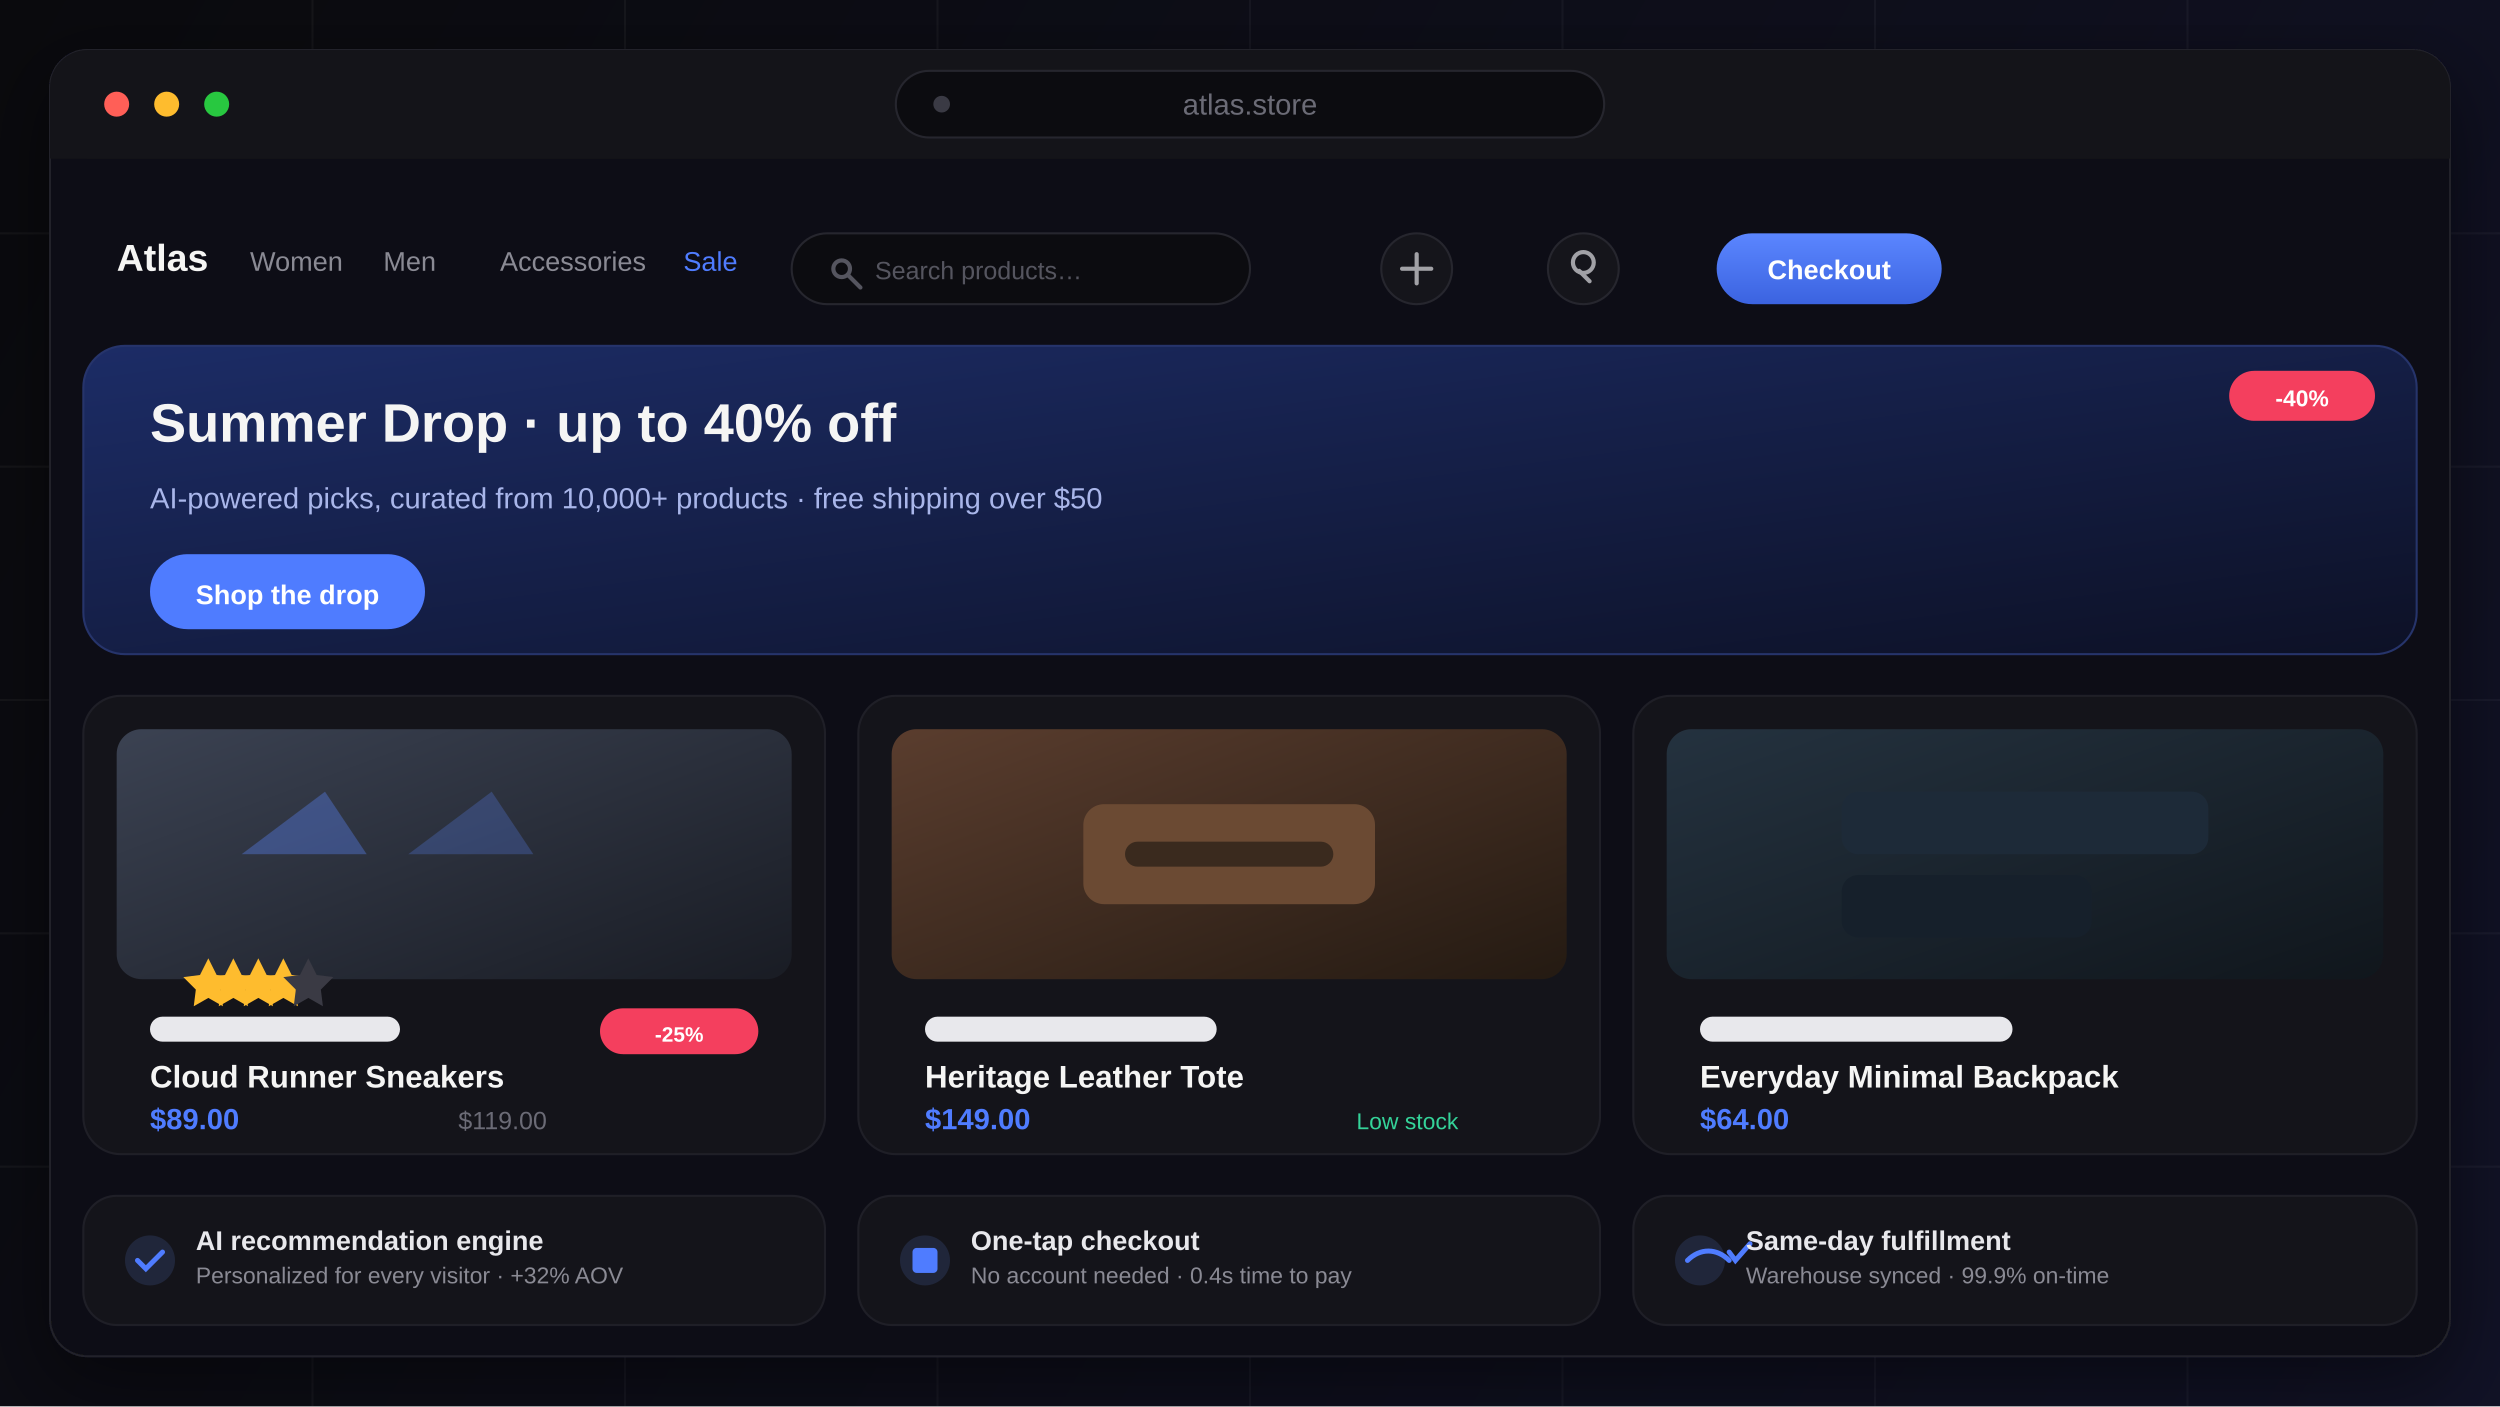
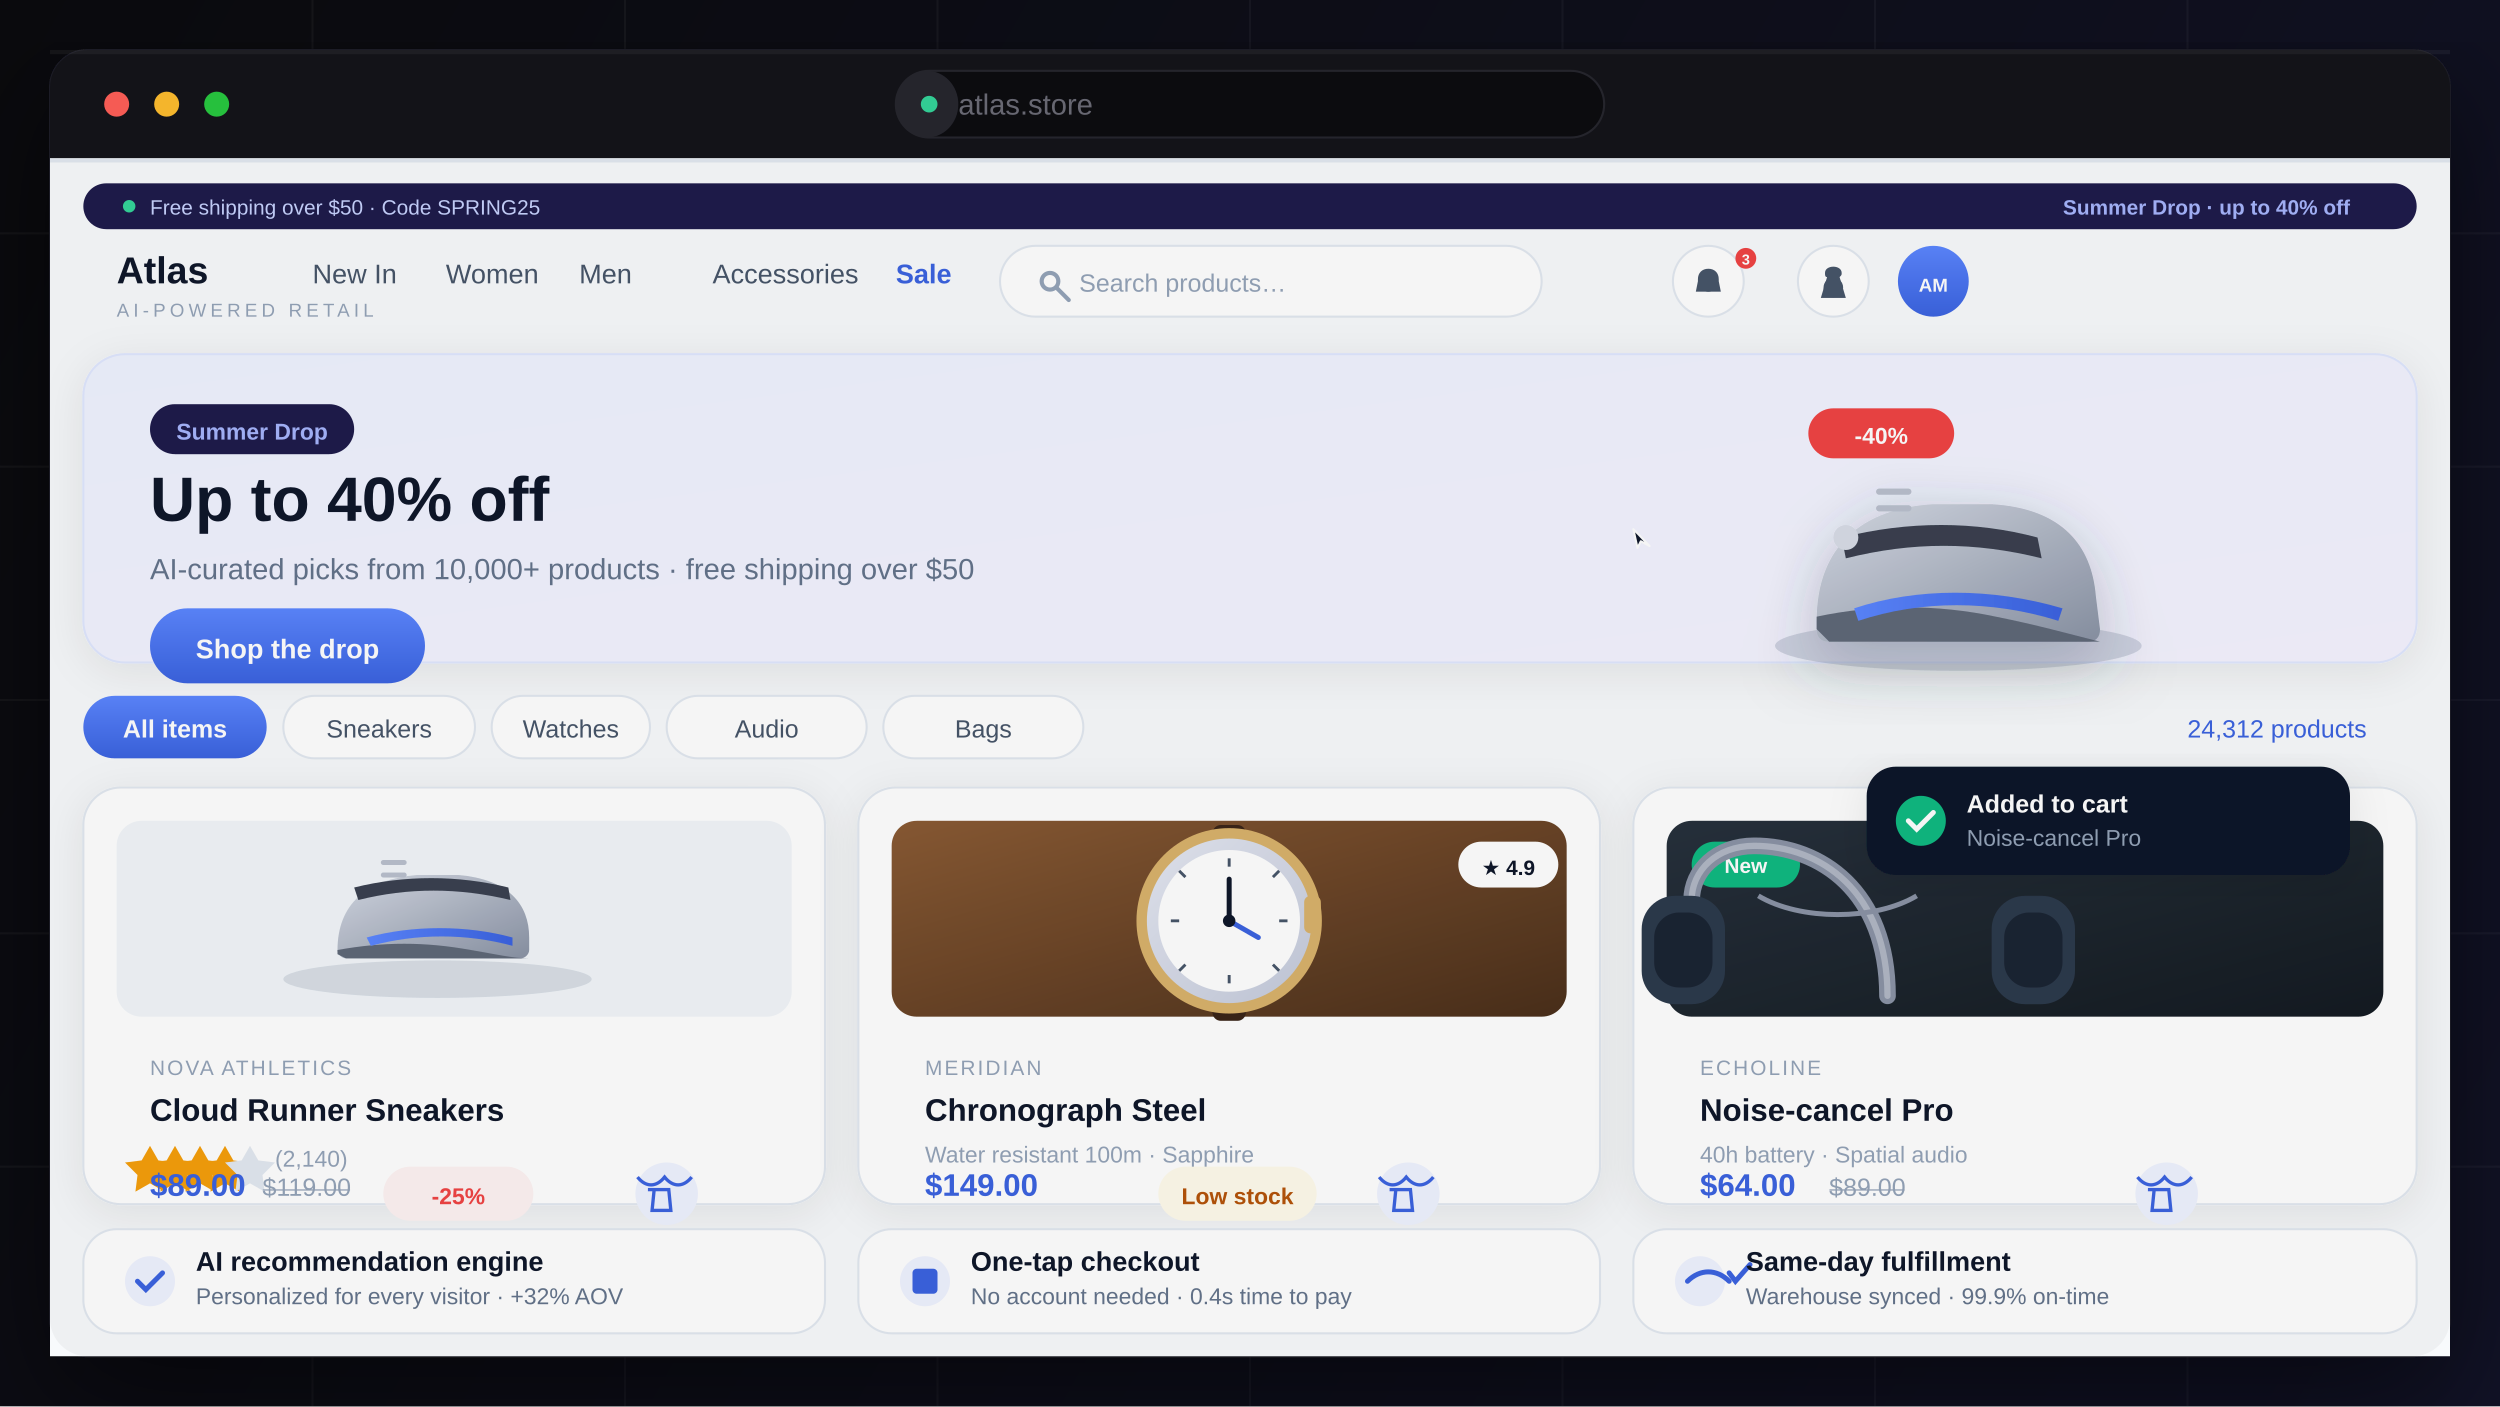
<svg xmlns="http://www.w3.org/2000/svg" width="1200" height="675" viewBox="0 0 1200 675" fill="none">
  <defs>
    <linearGradient id="bg" x1="0" y1="0" x2="1200" y2="675" gradientUnits="userSpaceOnUse">
      <stop stop-color="#0a0a0d" />
      <stop offset="1" stop-color="#111226" />
    </linearGradient>
    <linearGradient id="acc" x1="0" y1="0" x2="0" y2="1">
      <stop stop-color="#5b86ff" />
      <stop offset="1" stop-color="#3b63e0" />
    </linearGradient>
-     <linearGradient id="banner" x1="0" y1="0" x2="1" y2="1">
-       <stop stop-color="#1c2c66" />
-       <stop offset="1" stop-color="#0d1126" />
-     </linearGradient>
-     <linearGradient id="prod1" x1="0" y1="0" x2="1" y2="1">
-       <stop stop-color="#3b4252" />
-       <stop offset="1" stop-color="#191c24" />
-     </linearGradient>
-     <linearGradient id="prod2" x1="0" y1="0" x2="1" y2="1">
-       <stop stop-color="#5a3d2e" />
-       <stop offset="1" stop-color="#241a12" />
+     <linearGradient id="hero" x1="0" y1="0" x2="1" y2="1">
+       <stop stop-color="#eef2ff" />
+       <stop offset="1" stop-color="#f5f3ff" />
+     </linearGradient>
+     <linearGradient id="sneak1" x1="0" y1="0" x2="1" y2="1">
+       <stop stop-color="#d7dce6" />
+       <stop offset="1" stop-color="#8a93a5" />
+     </linearGradient>
+     <linearGradient id="sneak2" x1="0" y1="0" x2="1" y2="0">
+       <stop stop-color="#5b86ff" />
+       <stop offset="1" stop-color="#3b63e0" />
+     </linearGradient>
+     <linearGradient id="watchb" x1="0" y1="0" x2="1" y2="1">
+       <stop stop-color="#8a5a34" />
+       <stop offset="1" stop-color="#4a2f1a" />
+     </linearGradient>
+     <linearGradient id="watchf" x1="0" y1="0" x2="1" y2="1">
+       <stop stop-color="#e6e9f2" />
+       <stop offset="1" stop-color="#c3c9db" />
    </linearGradient>
    <linearGradient id="prod3" x1="0" y1="0" x2="1" y2="1">
-       <stop stop-color="#24323f" />
-       <stop offset="1" stop-color="#10161c" />
-     </linearGradient>
-     <filter id="sh" x="-20%" y="-20%" width="140%" height="140%">
-       <feDropShadow dx="0" dy="12" stdDeviation="20" flood-color="#000000" flood-opacity="0.5" />
+       <stop stop-color="#26313c" />
+       <stop offset="1" stop-color="#141a21" />
+     </linearGradient>
+     <filter id="sh" x="-30%" y="-30%" width="160%" height="160%">
+       <feDropShadow dx="0" dy="20" stdDeviation="30" flood-color="#000000" flood-opacity="0.55" />
+     </filter>
+     <filter id="card" x="-20%" y="-20%" width="140%" height="140%">
+       <feDropShadow dx="0" dy="4" stdDeviation="10" flood-color="#0f172a" flood-opacity="0.08" />
+     </filter>
+     <filter id="prodsh" x="-30%" y="-30%" width="160%" height="160%">
+       <feDropShadow dx="0" dy="8" stdDeviation="14" flood-color="#334155" flood-opacity="0.28" />
    </filter>
  </defs>
  <rect width="1200" height="675" fill="url(#bg)" />
  <g stroke="#ffffff" stroke-opacity="0.04">
    <path d="M0 112h1200M0 224h1200M0 336h1200M0 448h1200M0 560h1200" />
    <path d="M150 0v675M300 0v675M450 0v675M600 0v675M750 0v675M900 0v675M1050 0v675" />
  </g>
-   <rect x="24" y="24" width="1152" height="627" rx="18" fill="#0e0e12" stroke="#20202a" filter="url(#sh)" />
+   <rect x="24" y="24" width="1152" height="627" rx="18" fill="#0e0e12" stroke="#1c1c26" filter="url(#sh)" />
  <rect x="24" y="24" width="1152" height="52" rx="18" fill="#141419" />
  <rect x="24" y="52" width="1152" height="24" fill="#141419" />
  <rect x="24" y="72" width="1152" height="4" fill="#141419" />
+   <rect x="24" y="24" width="1152" height="2" fill="#ffffff" opacity="0.05" />
  <circle cx="56" cy="50" r="6" fill="#ff5f57" />
  <circle cx="80" cy="50" r="6" fill="#febc2e" />
  <circle cx="104" cy="50" r="6" fill="#28c840" />
  <rect x="430" y="34" width="340" height="32" rx="16" fill="#0c0c10" stroke="#26262e" />
-   <circle cx="452" cy="50" r="4" fill="#3a3a44" />
-   <text x="600" y="55" text-anchor="middle" font-family="Arial, sans-serif" font-size="14" fill="#6b6b76">atlas.store</text>
-   <text x="56" y="130" font-family="Arial, sans-serif" font-size="18" font-weight="700" fill="#f5f5f4">Atlas</text>
-   <g font-family="Arial, sans-serif" font-size="13" fill="#8a8a94">
-     <text x="120" y="130">Women</text>
-     <text x="184" y="130">Men</text>
-     <text x="240" y="130">Accessories</text>
-     <text x="328" y="130" fill="#4f7cff">Sale</text>
-   </g>
-   <rect x="380" y="112" width="220" height="34" rx="17" fill="#0c0c10" stroke="#26262e" />
-   <circle cx="404" cy="129" r="4" fill="none" stroke="#55555f" stroke-width="2" />
-   <path d="M407 132l6 6" stroke="#55555f" stroke-width="2" stroke-linecap="round" />
-   <text x="420" y="134" font-family="Arial, sans-serif" font-size="12" fill="#55555f">Search products…</text>
+   <rect x="430" y="34" width="30" height="32" rx="16" fill="#26262e" />
+   <circle cx="446" cy="50" r="4" fill="#34d399" />
+   <text x="460" y="55" font-family="Arial, sans-serif" font-size="14" fill="#6b6b76">atlas.store</text>
+   <rect x="24" y="76" width="1152" height="575" fill="#f8fafc" />
+   <rect x="24" y="76" width="1152" height="2" fill="#e2e8f0" />
+   <rect x="40" y="88" width="1120" height="22" rx="11" fill="#1e1b4b" />
+   <circle cx="62" cy="99" r="3" fill="#34d399" />
+   <text x="72" y="103" font-family="Arial, sans-serif" font-size="10" fill="#c7d2fe">Free shipping over $50 · Code SPRING25</text>
+   <text x="1128" y="103" text-anchor="end" font-family="Arial, sans-serif" font-size="10" font-weight="600" fill="#a5b4fc">Summer Drop · up to 40% off</text>
+   <text x="56" y="136" font-family="Arial, sans-serif" font-size="18" font-weight="700" fill="#0f172a">Atlas</text>
+   <text x="56" y="152" font-family="Arial, sans-serif" font-size="9" letter-spacing="2" fill="#94a3b8">AI-POWERED RETAIL</text>
+   <g font-family="Arial, sans-serif" font-size="13" fill="#475569">
+     <text x="150" y="136">New In</text>
+     <text x="214" y="136">Women</text>
+     <text x="278" y="136">Men</text>
+     <text x="342" y="136">Accessories</text>
+     <text x="430" y="136" fill="#3b63e0" font-weight="600">Sale</text>
+   </g>
+   <rect x="480" y="118" width="260" height="34" rx="17" fill="#ffffff" stroke="#e2e8f0" />
+   <circle cx="504" cy="135" r="4" fill="none" stroke="#94a3b8" stroke-width="2" />
+   <path d="M507 138l6 6" stroke="#94a3b8" stroke-width="2" stroke-linecap="round" />
+   <text x="518" y="140" font-family="Arial, sans-serif" font-size="12" fill="#94a3b8">Search products…</text>
  <g>
-     <circle cx="680" cy="129" r="17" fill="#15151b" stroke="#26262e" />
-     <path d="M680 122v14M673 129h14" stroke="#a1a1a6" stroke-width="2" stroke-linecap="round" />
-     <circle cx="760" cy="129" r="17" fill="#15151b" stroke="#26262e" />
-     <circle cx="760" cy="126" r="5" fill="none" stroke="#a1a1a6" stroke-width="2" />
-     <path d="M758 130l5 5" stroke="#a1a1a6" stroke-width="2" stroke-linecap="round" />
-   </g>
-   <rect x="824" y="112" width="108" height="34" rx="17" fill="url(#acc)" />
-   <text x="878" y="134" text-anchor="middle" font-family="Arial, sans-serif" font-size="13" font-weight="600" fill="#ffffff">Checkout</text>
-   <rect x="40" y="166" width="1120" height="148" rx="20" fill="url(#banner)" stroke="#26346b" />
-   <text x="72" y="212" font-family="Arial, sans-serif" font-size="26" font-weight="700" fill="#f5f5f4">Summer Drop · up to 40% off</text>
-   <text x="72" y="244" font-family="Arial, sans-serif" font-size="14" fill="#a9b6ea">AI-powered picks, curated from 10,000+ products · free shipping over $50</text>
-   <rect x="72" y="266" width="132" height="36" rx="18" fill="#4f7cff" />
-   <text x="138" y="290" text-anchor="middle" font-family="Arial, sans-serif" font-size="13" font-weight="600" fill="#ffffff">Shop the drop</text>
-   <rect x="1070" y="178" width="70" height="24" rx="12" fill="#f43f5e" />
-   <text x="1105" y="195" text-anchor="middle" font-family="Arial, sans-serif" font-size="11" font-weight="700" fill="#ffffff">-40%</text>
+     <circle cx="820" cy="135" r="17" fill="#ffffff" stroke="#e2e8f0" />
+     <path d="M820 129c-3 0-5 2-5 5v1l-1 5h12l-1-5v-1c0-3-2-5-5-5z" fill="#475569" />
+     <circle cx="820" cy="137" r="3" fill="#475569" />
+     <circle cx="838" cy="124" r="5" fill="#ef4444" />
+     <text x="838" y="127" text-anchor="middle" font-family="Arial, sans-serif" font-size="7" font-weight="700" fill="#ffffff">3</text>
+     <circle cx="880" cy="135" r="17" fill="#ffffff" stroke="#e2e8f0" />
+     <path d="M880 128c-2 0-4 1-4 3 0 1 0 2 1 2l-3 10h12l-3-10c1-1 1-1 1-2 0-2-2-3-4-3z" fill="#475569" />
+     <circle cx="880" cy="138" r="4" fill="none" stroke="#475569" stroke-width="1.4" />
+     <circle cx="928" cy="135" r="17" fill="url(#acc)" />
+     <text x="928" y="140" text-anchor="middle" font-family="Arial, sans-serif" font-size="9" font-weight="700" fill="#ffffff">AM</text>
+   </g>
+   <rect x="40" y="170" width="1120" height="148" rx="20" fill="url(#hero)" stroke="#e0e7ff" filter="url(#card)" />
+   <rect x="72" y="194" width="98" height="24" rx="12" fill="#1e1b4b" />
+   <text x="121" y="211" text-anchor="middle" font-family="Arial, sans-serif" font-size="11" font-weight="600" fill="#a5b4fc">Summer Drop</text>
+   <text x="72" y="250" font-family="Arial, sans-serif" font-size="30" font-weight="700" fill="#0f172a">Up to 40% off</text>
+   <text x="72" y="278" font-family="Arial, sans-serif" font-size="14" fill="#64748b">AI-curated picks from 10,000+ products · free shipping over $50</text>
+   <rect x="72" y="292" width="132" height="36" rx="18" fill="url(#acc)" />
+   <text x="138" y="316" text-anchor="middle" font-family="Arial, sans-serif" font-size="13" font-weight="600" fill="#ffffff">Shop the drop</text>
+   <g filter="url(#prodsh)">
+     <ellipse cx="940" cy="310" rx="88" ry="12" fill="#64748b" opacity="0.25" />
+     <path d="M872 298 C872 262 894 244 928 242 L956 242 C990 244 1004 262 1006 286 L1008 302 C1008 306 1006 308 1002 308 L878 308 C874 308 872 306 872 302 Z" fill="url(#sneak1)" />
+     <path d="M872 302 L872 296 C900 290 930 290 958 296 C978 300 992 304 1008 308 L878 308 Z" fill="#5f6878" />
+     <path d="M884 258 C916 250 948 250 978 258 L980 268 C948 260 918 260 886 268 Z" fill="#3a4150" />
+     <path d="M890 292 C920 282 956 282 990 292 L988 298 C956 288 922 288 892 298 Z" fill="url(#sneak2)" />
+     <path d="M902 236 L916 236 M902 244 L916 244" stroke="#b9c0cd" stroke-width="3" stroke-linecap="round" />
+     <circle cx="886" cy="258" r="6" fill="#d7dce6" />
+   </g>
+   <rect x="868" y="196" width="70" height="24" rx="12" fill="#ef4444" />
+   <text x="903" y="213" text-anchor="middle" font-family="Arial, sans-serif" font-size="11" font-weight="700" fill="#ffffff">-40%</text>
+   <path d="M786 256l-2-2 2 9 1.6-3.2 4.2 2.3z" fill="#0f172a" stroke="#ffffff" stroke-width="1" stroke-linejoin="round" />
+   <g font-family="Arial, sans-serif" font-size="12">
+     <rect x="40" y="334" width="88" height="30" rx="15" fill="url(#acc)" />
+     <text x="84" y="354" text-anchor="middle" fill="#ffffff" font-weight="600">All items</text>
+     <rect x="136" y="334" width="92" height="30" rx="15" fill="#ffffff" stroke="#e2e8f0" />
+     <text x="182" y="354" text-anchor="middle" fill="#475569">Sneakers</text>
+     <rect x="236" y="334" width="76" height="30" rx="15" fill="#ffffff" stroke="#e2e8f0" />
+     <text x="274" y="354" text-anchor="middle" fill="#475569">Watches</text>
+     <rect x="320" y="334" width="96" height="30" rx="15" fill="#ffffff" stroke="#e2e8f0" />
+     <text x="368" y="354" text-anchor="middle" fill="#475569">Audio</text>
+     <rect x="424" y="334" width="96" height="30" rx="15" fill="#ffffff" stroke="#e2e8f0" />
+     <text x="472" y="354" text-anchor="middle" fill="#475569">Bags</text>
+     <text x="1136" y="354" text-anchor="end" fill="#3b63e0" font-size="12">24,312 products</text>
+   </g>
  <g font-family="Arial, sans-serif">
-     <rect x="40" y="334" width="356" height="220" rx="18" fill="#14141a" stroke="#1f1f27" />
-     <rect x="56" y="350" width="324" height="120" rx="12" fill="url(#prod1)" />
-     <path d="M116 410l60 0-20-30z" fill="#5b86ff" opacity="0.35" />
-     <path d="M196 410l60 0-20-30z" fill="#5b86ff" opacity="0.25" />
-     <rect x="72" y="488" width="120" height="12" rx="6" fill="#e8e8ec" />
-     <text x="72" y="522" fill="#f5f5f4" font-size="15" font-weight="600">Cloud Runner Sneakers</text>
-     <text x="72" y="542" fill="#4f7cff" font-size="14" font-weight="700">$89.00</text>
-     <text x="220" y="542" fill="#6b6b76" font-size="12">$119.00</text>
-     <rect x="288" y="484" width="76" height="22" rx="11" fill="#f43f5e" />
-     <text x="326" y="500" text-anchor="middle" fill="#ffffff" font-size="10" font-weight="700">-25%</text>
+     <rect x="40" y="378" width="356" height="200" rx="18" fill="#ffffff" stroke="#e2e8f0" filter="url(#card)" />
+     <rect x="56" y="394" width="324" height="94" rx="12" fill="#f1f5f9" />
+     <ellipse cx="210" cy="470" rx="74" ry="9" fill="#64748b" opacity="0.18" />
+     <path d="M162 456 C162 434 176 422 200 420 L220 420 C244 422 254 434 254 450 L254 456 C254 458 252 460 250 460 L166 460 C164 460 162 458 162 456 Z" fill="url(#sneak1)" />
+     <path d="M162 458 L162 456 C184 452 204 452 226 456 C238 458 246 460 254 460 L166 460 Z" fill="#5f6878" />
+     <path d="M170 426 C194 420 220 420 244 426 L245 432 C220 426 196 426 172 432 Z" fill="#3a4150" />
+     <path d="M176 450 C198 444 224 444 246 450 L246 454 C224 448 200 448 178 454 Z" fill="url(#sneak2)" />
+     <path d="M184 414 L194 414 M184 420 L194 420" stroke="#b9c0cd" stroke-width="2.4" stroke-linecap="round" />
+     <text x="72" y="516" font-family="Arial, sans-serif" font-size="10" letter-spacing="1" fill="#94a3b8">NOVA ATHLETICS</text>
+     <text x="72" y="538" fill="#0f172a" font-size="15" font-weight="600">Cloud Runner Sneakers</text>
    <g>
-       <path d="M100 460l4 8 8 1-6 6 1 8-7-4-7 4 1-8-6-6 8-1z" fill="#febc2e" />
-       <path d="M112 460l4 8 8 1-6 6 1 8-7-4-7 4 1-8-6-6 8-1z" fill="#febc2e" />
-       <path d="M124 460l4 8 8 1-6 6 1 8-7-4-7 4 1-8-6-6 8-1z" fill="#febc2e" />
-       <path d="M136 460l4 8 8 1-6 6 1 8-7-4-7 4 1-8-6-6 8-1z" fill="#febc2e" />
-       <path d="M148 460l4 8 8 1-6 6 1 8-7-4-7 4 1-8-6-6 8-1z" fill="#3a3a44" />
+       <path d="M72 550l4 7 8 1-6 6 1 8-7-4-7 4 1-8-6-6 8-1z" fill="#f59e0b" />
+       <path d="M84 550l4 7 8 1-6 6 1 8-7-4-7 4 1-8-6-6 8-1z" fill="#f59e0b" />
+       <path d="M96 550l4 7 8 1-6 6 1 8-7-4-7 4 1-8-6-6 8-1z" fill="#f59e0b" />
+       <path d="M108 550l4 7 8 1-6 6 1 8-7-4-7 4 1-8-6-6 8-1z" fill="#f59e0b" />
+       <path d="M120 550l4 7 8 1-6 6 1 8-7-4-7 4 1-8-6-6 8-1z" fill="#e2e8f0" />
    </g>
-     <rect x="412" y="334" width="356" height="220" rx="18" fill="#14141a" stroke="#1f1f27" />
-     <rect x="428" y="350" width="324" height="120" rx="12" fill="url(#prod2)" />
-     <rect x="520" y="386" width="140" height="48" rx="10" fill="#6b4a33" />
-     <rect x="540" y="404" width="100" height="12" rx="6" fill="#3a2a1e" />
-     <rect x="444" y="488" width="140" height="12" rx="6" fill="#e8e8ec" />
-     <text x="444" y="522" fill="#f5f5f4" font-size="15" font-weight="600">Heritage Leather Tote</text>
-     <text x="444" y="542" fill="#4f7cff" font-size="14" font-weight="700">$149.00</text>
-     <text x="700" y="542" text-anchor="end" fill="#34d399" font-size="11">Low stock</text>
-     <rect x="784" y="334" width="376" height="220" rx="18" fill="#14141a" stroke="#1f1f27" />
-     <rect x="800" y="350" width="344" height="120" rx="12" fill="url(#prod3)" />
-     <rect x="884" y="380" width="176" height="30" rx="8" fill="#1d2a38" />
-     <rect x="884" y="420" width="120" height="30" rx="8" fill="#16202b" />
-     <rect x="816" y="488" width="150" height="12" rx="6" fill="#e8e8ec" />
-     <text x="816" y="522" fill="#f5f5f4" font-size="15" font-weight="600">Everyday Minimal Backpack</text>
-     <text x="816" y="542" fill="#4f7cff" font-size="14" font-weight="700">$64.00</text>
-   </g>
+     <text x="132" y="560" fill="#94a3b8" font-size="11">(2,140)</text>
+     <text x="72" y="574" fill="#3b63e0" font-size="15" font-weight="700">$89.00</text>
+     <text x="126" y="574" fill="#94a3b8" font-size="12" text-decoration="line-through">$119.00</text>
+     <rect x="184" y="560" width="72" height="26" rx="13" fill="#fef2f2" />
+     <text x="220" y="578" text-anchor="middle" fill="#ef4444" font-size="11" font-weight="700">-25%</text>
+     <circle cx="320" cy="573" r="15" fill="#eef2ff" />
+     <path d="M311 571l3 0-1 10h9l-1-10z" stroke="#3b63e0" stroke-width="1.6" fill="none" />
+     <path d="M306 565c4 5 9 5 13 0 4 5 9 5 13 0" stroke="#3b63e0" stroke-width="1.6" fill="none" />
+     <rect x="412" y="378" width="356" height="200" rx="18" fill="#ffffff" stroke="#e2e8f0" filter="url(#card)" />
+     <rect x="428" y="394" width="324" height="94" rx="12" fill="url(#watchb)" />
+     <rect x="582" y="396" width="16" height="10" rx="4" fill="#3a2418" />
+     <rect x="582" y="478" width="16" height="12" rx="4" fill="#3a2418" />
+     <circle cx="590" cy="442" r="42" fill="url(#watchf)" stroke="#d9b26b" stroke-width="5" />
+     <circle cx="590" cy="442" r="34" fill="#ffffff" />
+     <g stroke="#475569" stroke-width="1.4">
+       <path d="M590 412v4M590 468v4M562 442h4M614 442h4M566 418l3 3M611 463l3 3M614 418l-3 3M569 463l-3 3" />
+     </g>
+     <path d="M590 442 L590 422" stroke="#0f172a" stroke-width="2.4" stroke-linecap="round" />
+     <path d="M590 442 L604 450" stroke="#3b63e0" stroke-width="2.4" stroke-linecap="round" />
+     <circle cx="590" cy="442" r="3" fill="#0f172a" />
+     <rect x="626" y="430" width="8" height="18" rx="3" fill="#d9b26b" />
+     <rect x="700" y="404" width="48" height="22" rx="11" fill="#ffffff" />
+     <text x="724" y="420" text-anchor="middle" font-size="10" font-weight="600" fill="#0f172a">★ 4.9</text>
+     <text x="444" y="516" font-family="Arial, sans-serif" font-size="10" letter-spacing="1" fill="#94a3b8">MERIDIAN</text>
+     <text x="444" y="538" fill="#0f172a" font-size="15" font-weight="600">Chronograph Steel</text>
+     <text x="444" y="558" fill="#94a3b8" font-size="11">Water resistant 100m · Sapphire</text>
+     <text x="444" y="574" fill="#3b63e0" font-size="15" font-weight="700">$149.00</text>
+     <rect x="556" y="560" width="76" height="26" rx="13" fill="#fffbeb" />
+     <text x="594" y="578" text-anchor="middle" font-size="11" font-weight="600" fill="#b45309">Low stock</text>
+     <circle cx="676" cy="573" r="15" fill="#eef2ff" />
+     <path d="M667 571l3 0-1 10h9l-1-10z" stroke="#3b63e0" stroke-width="1.6" fill="none" />
+     <path d="M662 565c4 5 9 5 13 0 4 5 9 5 13 0" stroke="#3b63e0" stroke-width="1.6" fill="none" />
+     <rect x="784" y="378" width="376" height="200" rx="18" fill="#ffffff" stroke="#e2e8f0" filter="url(#card)" />
+     <rect x="800" y="394" width="344" height="94" rx="12" fill="url(#prod3)" />
+     <rect x="812" y="404" width="52" height="22" rx="11" fill="#10b981" />
+     <text x="838" y="419" text-anchor="middle" font-family="Arial, sans-serif" font-size="10" font-weight="700" fill="#ffffff">New</text>
+     <path d="M906 478 C906 428 874 406 842 406 C824 406 812 418 812 432 L812 446" stroke="#8a93a5" stroke-width="8" fill="none" stroke-linecap="round" />
+     <path d="M906 478 C906 428 874 406 842 406 C824 406 812 418 812 432 L812 440" stroke="#d7dce6" stroke-width="3" fill="none" stroke-linecap="round" opacity="0.5" />
+     <rect x="788" y="430" width="40" height="52" rx="16" fill="#2c3a4c" />
+     <rect x="794" y="438" width="28" height="36" rx="12" fill="#1a2433" />
+     <rect x="956" y="430" width="40" height="52" rx="16" fill="#2c3a4c" />
+     <rect x="962" y="438" width="28" height="36" rx="12" fill="#1a2433" />
+     <path d="M844 430 C864 442 900 442 920 430" stroke="#8a93a5" stroke-width="2.4" fill="none" />
+     <text x="816" y="516" font-family="Arial, sans-serif" font-size="10" letter-spacing="1" fill="#94a3b8">ECHOLINE</text>
+     <text x="816" y="538" fill="#0f172a" font-size="15" font-weight="600">Noise-cancel Pro</text>
+     <text x="816" y="558" fill="#94a3b8" font-size="11">40h battery · Spatial audio</text>
+     <text x="816" y="574" fill="#3b63e0" font-size="15" font-weight="700">$64.00</text>
+     <text x="878" y="574" fill="#94a3b8" font-size="12" text-decoration="line-through">$89.00</text>
+     <circle cx="1040" cy="573" r="15" fill="#eef2ff" />
+     <path d="M1031 571l3 0-1 10h9l-1-10z" stroke="#3b63e0" stroke-width="1.6" fill="none" />
+     <path d="M1026 565c4 5 9 5 13 0 4 5 9 5 13 0" stroke="#3b63e0" stroke-width="1.6" fill="none" />
+   </g>
+   <rect x="896" y="368" width="232" height="52" rx="14" fill="#0f172a" filter="url(#card)" />
+   <circle cx="922" cy="394" r="12" fill="#10b981" />
+   <path d="M916 394l4 4 8-8" stroke="#ffffff" stroke-width="2.4" fill="none" stroke-linecap="round" />
+   <text x="944" y="390" font-family="Arial, sans-serif" font-size="12" font-weight="600" fill="#ffffff">Added to cart</text>
+   <text x="944" y="406" font-family="Arial, sans-serif" font-size="11" fill="#94a3b8">Noise-cancel Pro</text>
  <g font-family="Arial, sans-serif">
-     <rect x="40" y="574" width="356" height="62" rx="16" fill="#14141a" stroke="#1f1f27" />
-     <circle cx="72" cy="605" r="12" fill="#20263a" />
-     <path d="M66 605l4 4 8-8" stroke="#4f7cff" stroke-width="2.4" fill="none" stroke-linecap="round" />
-     <text x="94" y="600" fill="#e8e8ec" font-size="13" font-weight="600">AI recommendation engine</text>
-     <text x="94" y="616" fill="#8a8a94" font-size="11">Personalized for every visitor · +32% AOV</text>
-     <rect x="412" y="574" width="356" height="62" rx="16" fill="#14141a" stroke="#1f1f27" />
-     <circle cx="444" cy="605" r="12" fill="#20263a" />
-     <rect x="438" y="599" width="12" height="12" rx="2" fill="#4f7cff" />
-     <text x="466" y="600" fill="#e8e8ec" font-size="13" font-weight="600">One-tap checkout</text>
-     <text x="466" y="616" fill="#8a8a94" font-size="11">No account needed · 0.4s time to pay</text>
-     <rect x="784" y="574" width="376" height="62" rx="16" fill="#14141a" stroke="#1f1f27" />
-     <circle cx="816" cy="605" r="12" fill="#20263a" />
-     <path d="M810 605c6-6 14-6 20 0" stroke="#4f7cff" stroke-width="2.4" fill="none" stroke-linecap="round" />
-     <path d="M830 601l3 4 7-8" stroke="#4f7cff" stroke-width="2.4" fill="none" stroke-linecap="round" />
-     <text x="838" y="600" fill="#e8e8ec" font-size="13" font-weight="600">Same-day fulfillment</text>
-     <text x="838" y="616" fill="#8a8a94" font-size="11">Warehouse synced · 99.9% on-time</text>
-   </g>
+     <rect x="40" y="590" width="356" height="50" rx="16" fill="#ffffff" stroke="#e2e8f0" />
+     <circle cx="72" cy="615" r="12" fill="#eef2ff" />
+     <path d="M66 615l4 4 8-8" stroke="#3b63e0" stroke-width="2.4" fill="none" stroke-linecap="round" />
+     <text x="94" y="610" fill="#0f172a" font-size="13" font-weight="600">AI recommendation engine</text>
+     <text x="94" y="626" fill="#64748b" font-size="11">Personalized for every visitor · +32% AOV</text>
+     <rect x="412" y="590" width="356" height="50" rx="16" fill="#ffffff" stroke="#e2e8f0" />
+     <circle cx="444" cy="615" r="12" fill="#eef2ff" />
+     <rect x="438" y="609" width="12" height="12" rx="2" fill="#3b63e0" />
+     <text x="466" y="610" fill="#0f172a" font-size="13" font-weight="600">One-tap checkout</text>
+     <text x="466" y="626" fill="#64748b" font-size="11">No account needed · 0.4s time to pay</text>
+     <rect x="784" y="590" width="376" height="50" rx="16" fill="#ffffff" stroke="#e2e8f0" />
+     <circle cx="816" cy="615" r="12" fill="#eef2ff" />
+     <path d="M810 615c6-6 14-6 20 0" stroke="#3b63e0" stroke-width="2.4" fill="none" stroke-linecap="round" />
+     <path d="M830 611l3 4 7-8" stroke="#3b63e0" stroke-width="2.4" fill="none" stroke-linecap="round" />
+     <text x="838" y="610" fill="#0f172a" font-size="13" font-weight="600">Same-day fulfillment</text>
+     <text x="838" y="626" fill="#64748b" font-size="11">Warehouse synced · 99.9% on-time</text>
+   </g>
+   <rect x="24" y="24" width="1152" height="627" rx="18" fill="#000000" opacity="0.04" />
</svg>
